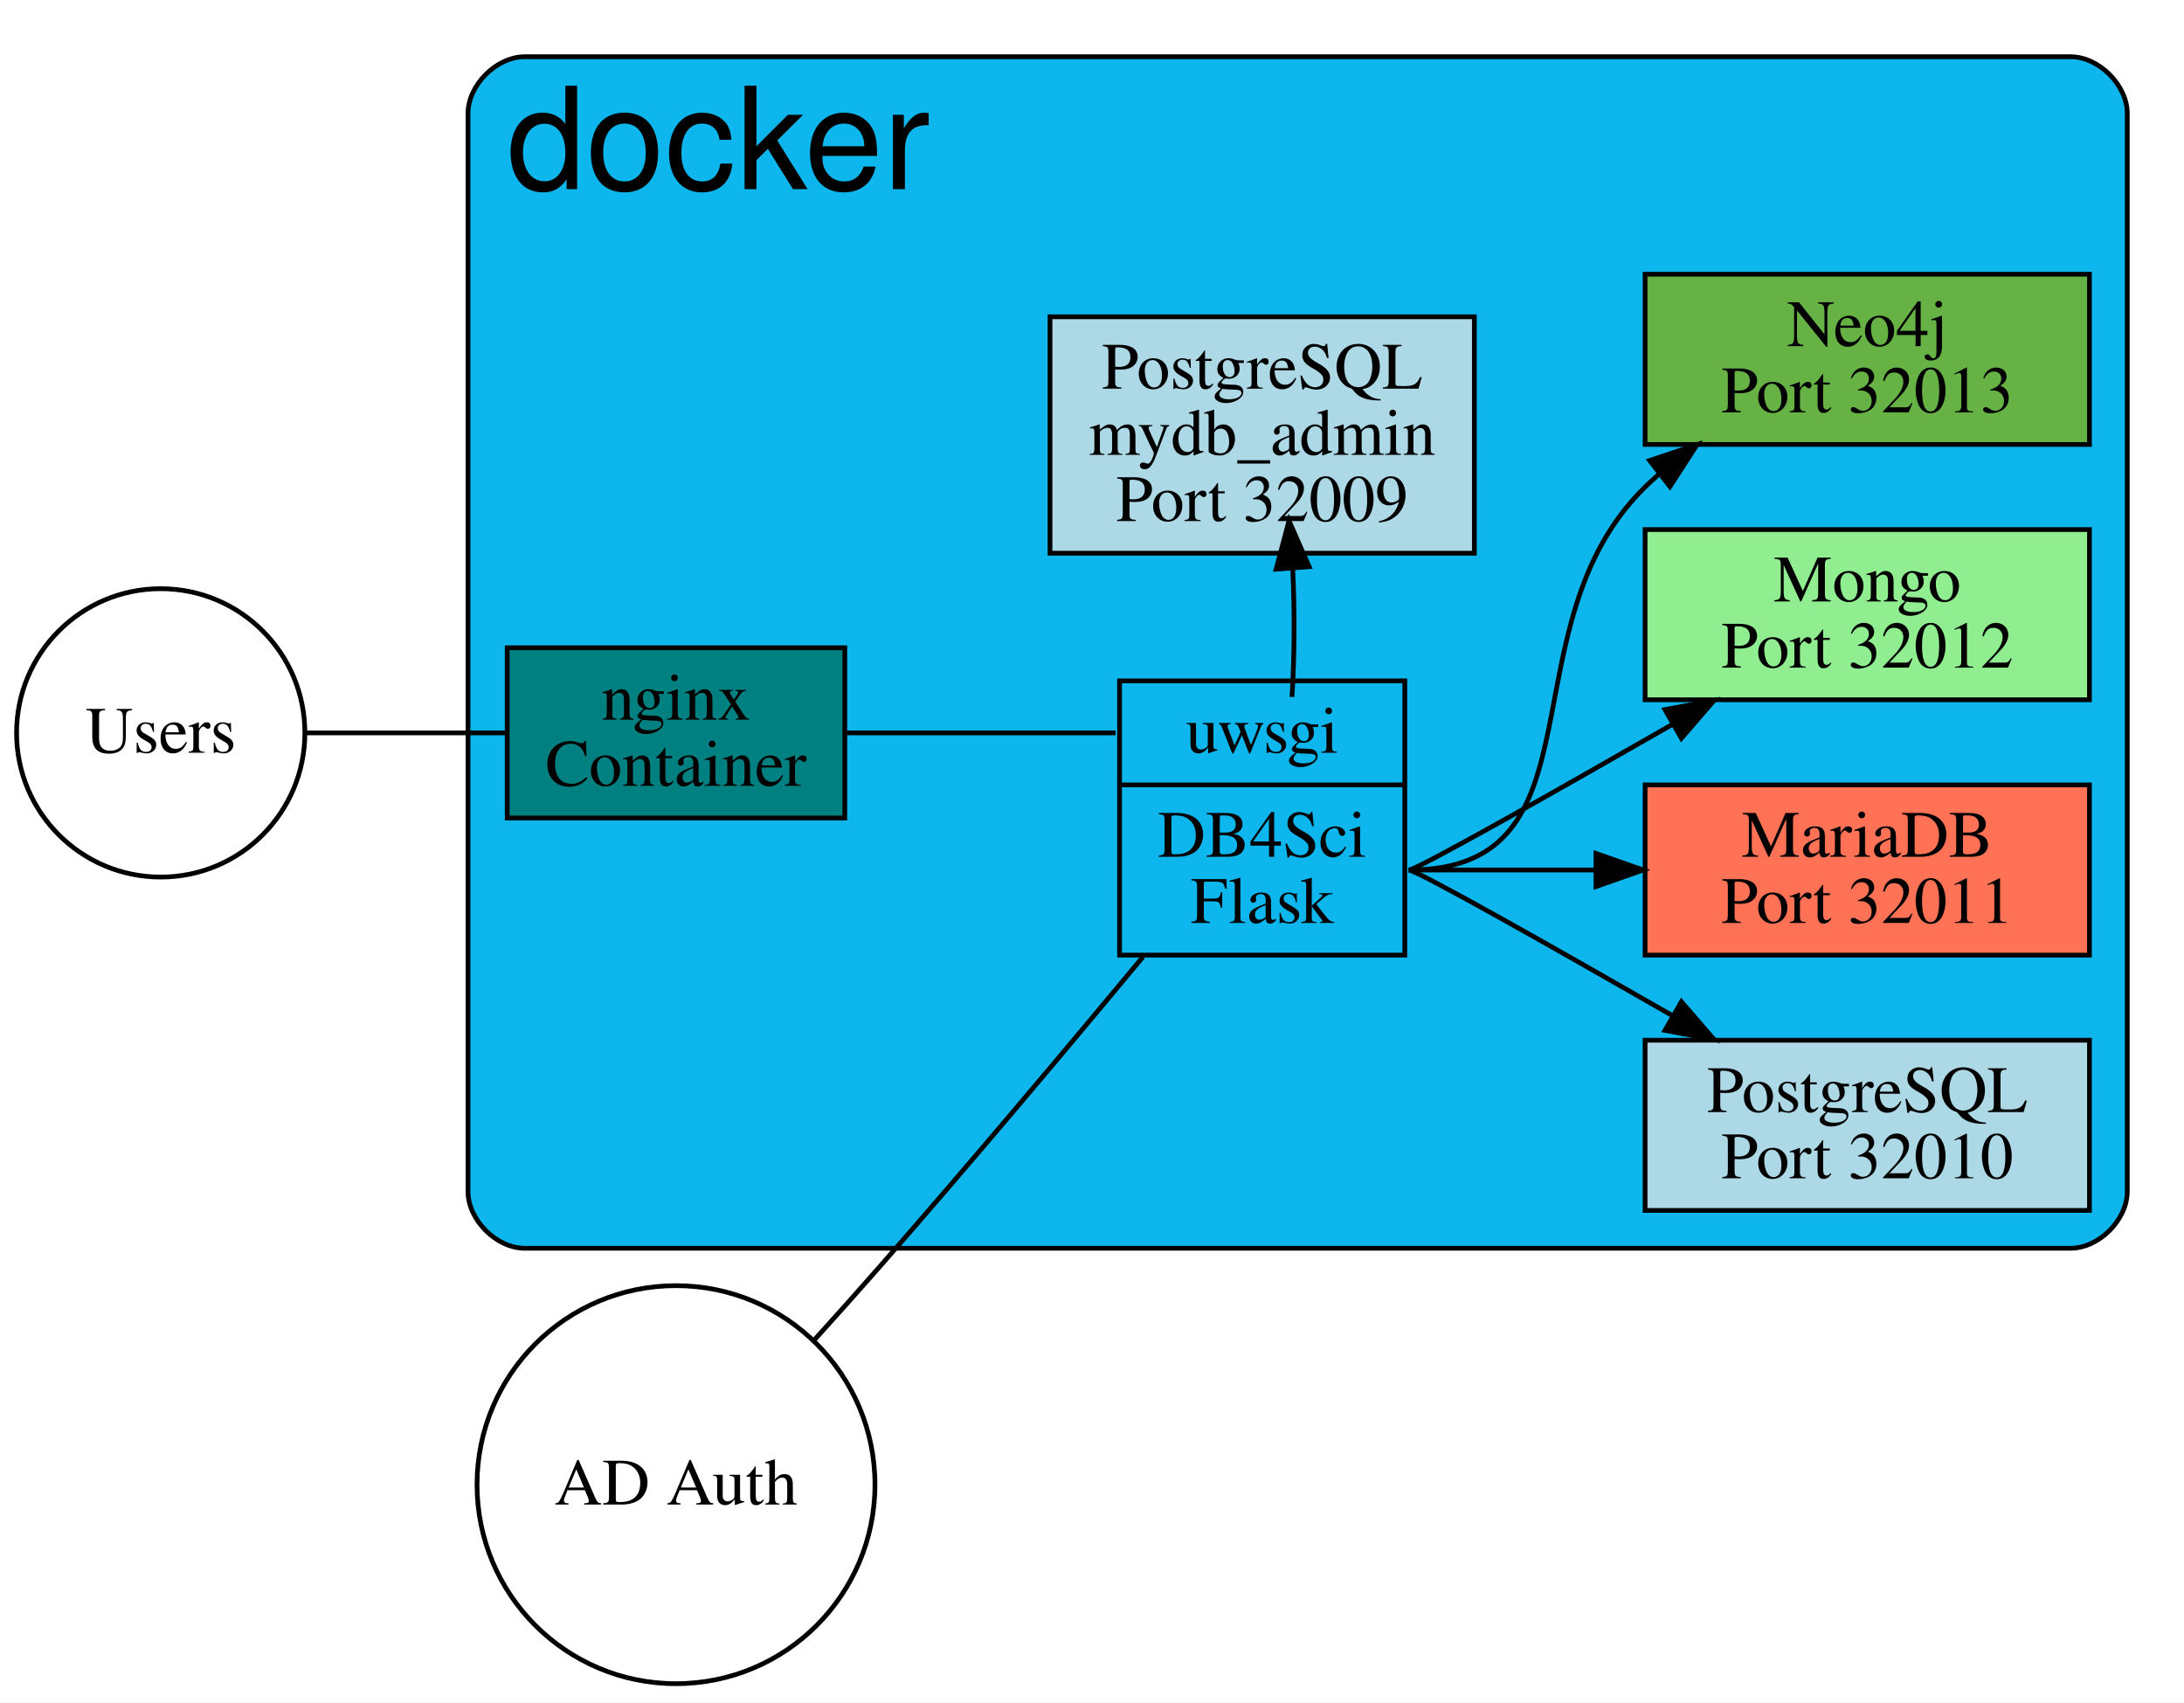
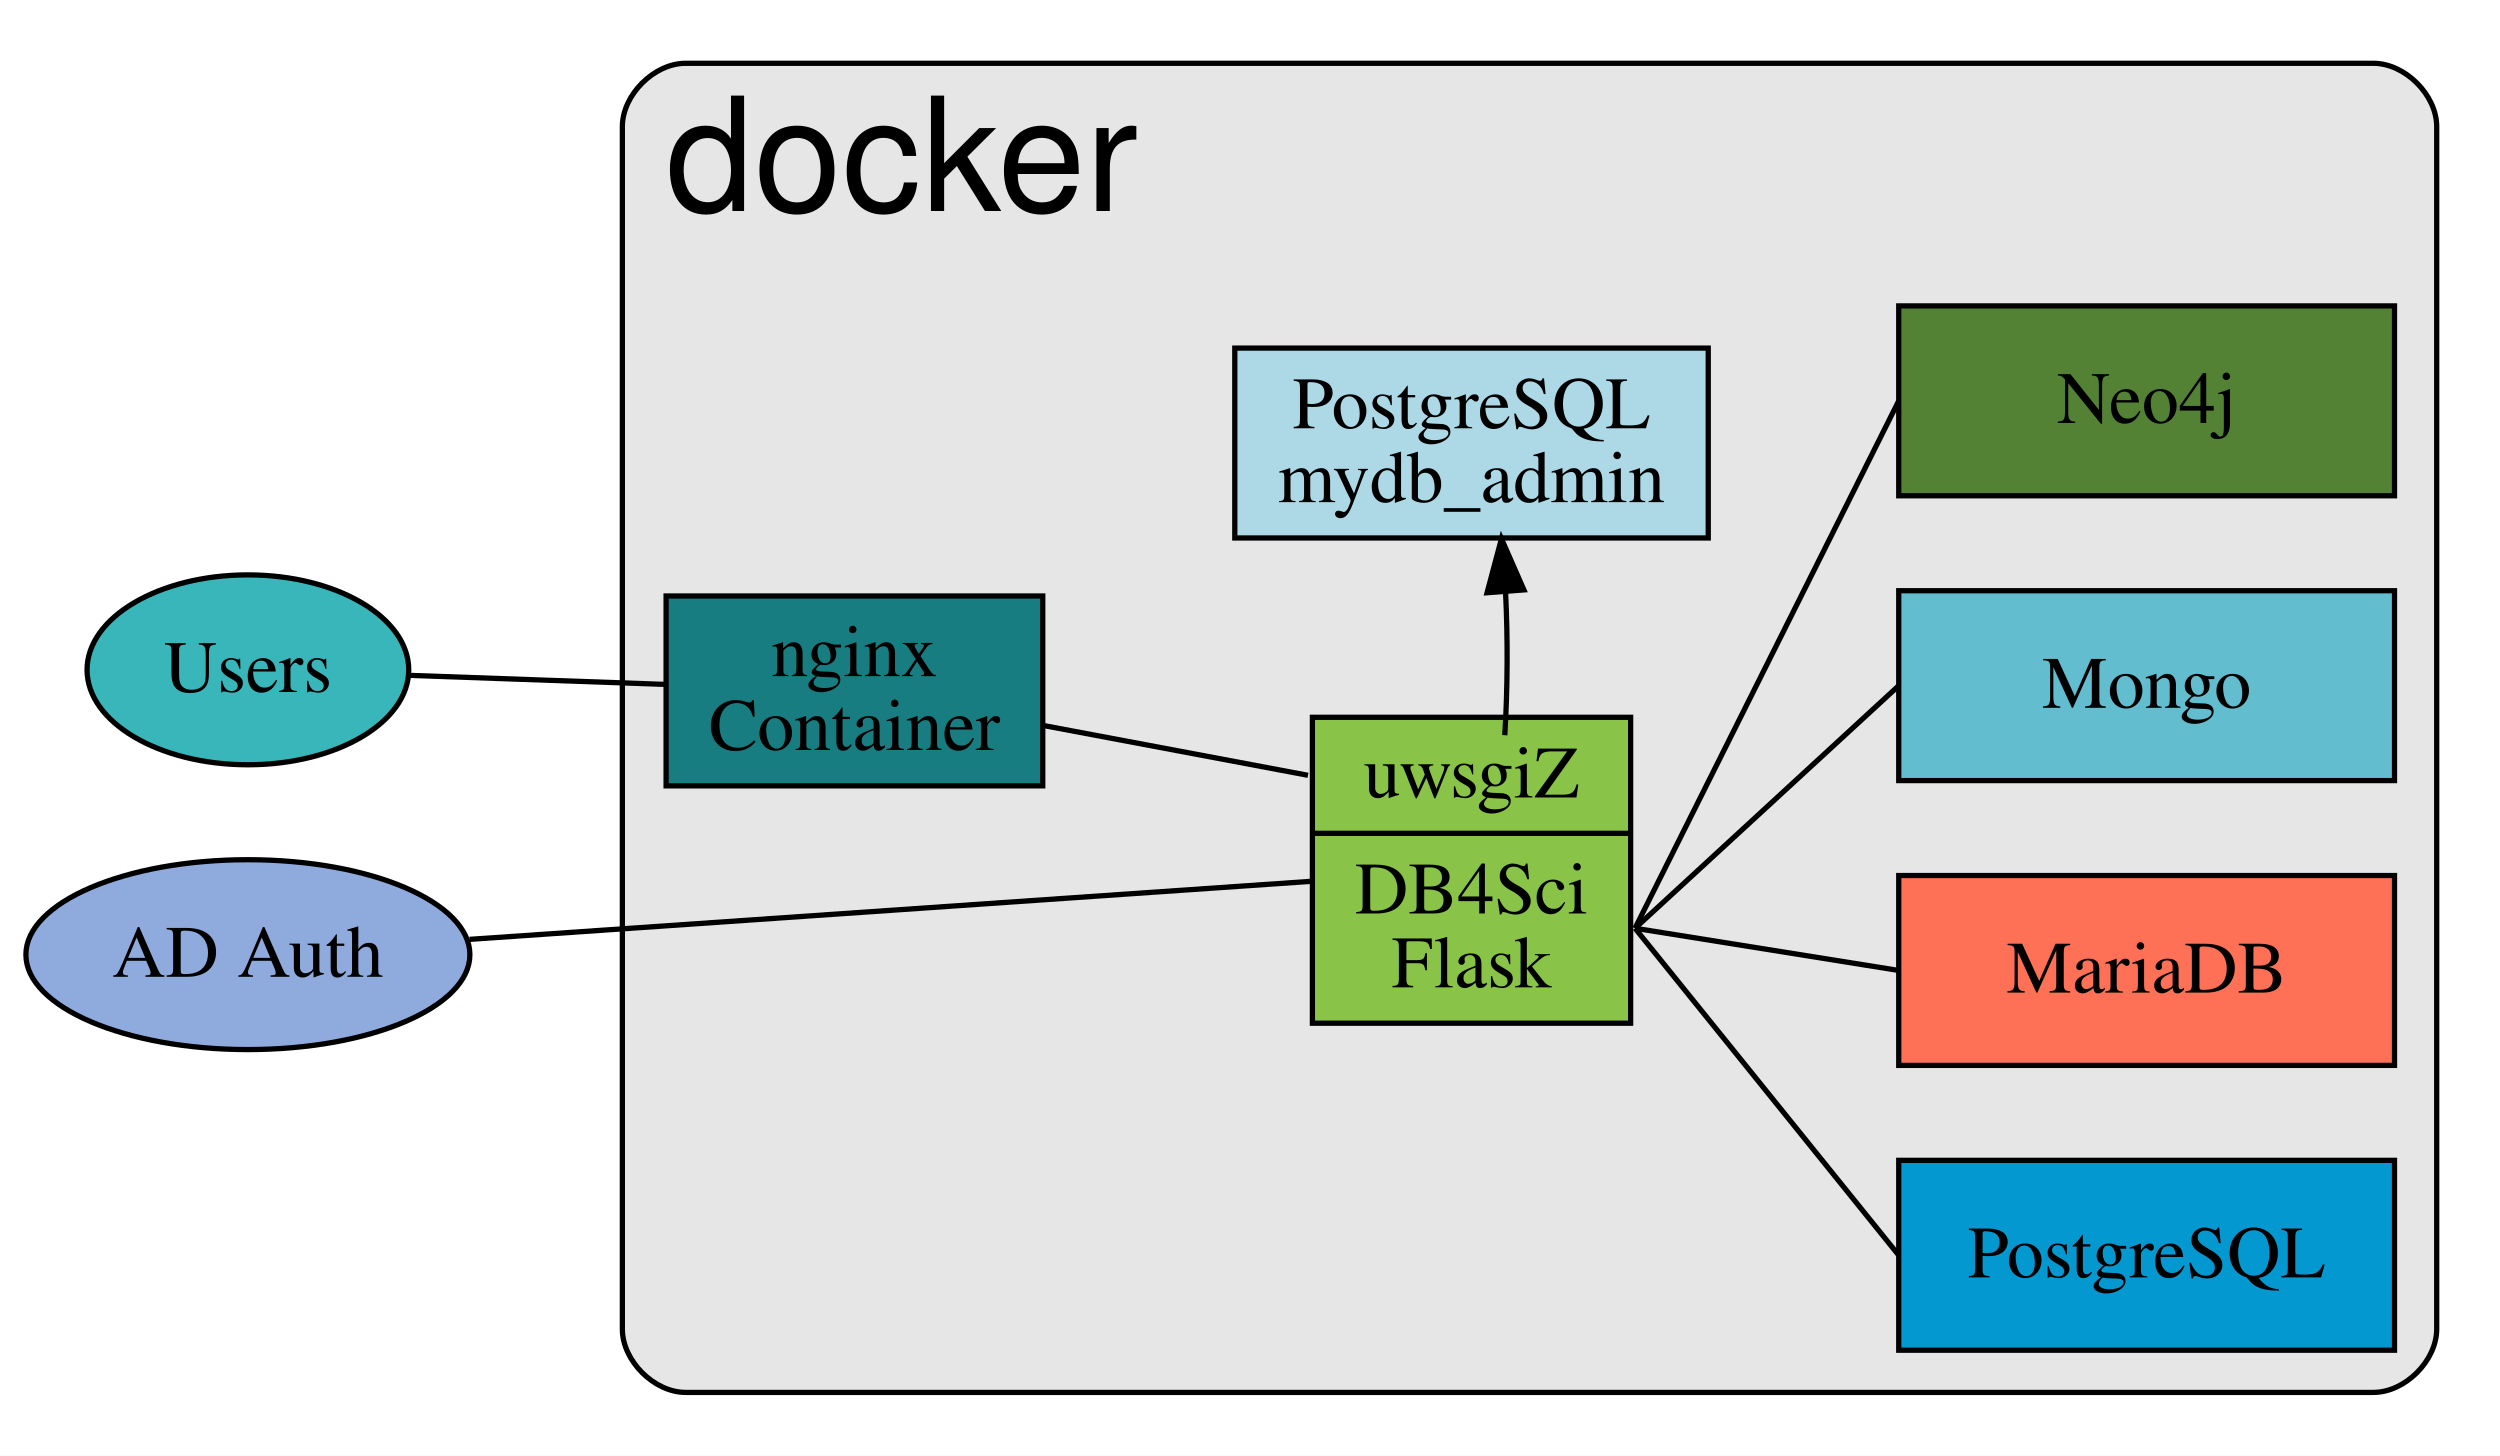
- <svg xmlns="http://www.w3.org/2000/svg" width="462pt" height="360pt" viewBox="0.00 0.00 462.00 360.00">
-   <g id="graph0" class="graph" transform="scale(1 1) rotate(0) translate(4 356)">
-     <polygon fill="white" stroke="none" points="-4,4 -4,-356 458,-356 458,4 -4,4" />
-     <g id="clust3" class="cluster">
-       <path fill="#0db7ed" stroke="black" d="M107,-92C107,-92 434,-92 434,-92 440,-92 446,-98 446,-104 446,-104 446,-332 446,-332 446,-338 440,-344 434,-344 434,-344 107,-344 107,-344 101,-344 95,-338 95,-332 95,-332 95,-104 95,-104 95,-98 101,-92 107,-92" />
-       <text text-anchor="middle" x="148.022" y="-316" font-family="Helvetica,sans-Serif" font-size="30.00">docker</text>
+ <svg xmlns="http://www.w3.org/2000/svg" width="474pt" height="276pt" viewBox="0.00 0.00 474.00 276.00">
+   <g id="graph0" class="graph" transform="scale(1 1) rotate(0) translate(4 272)">
+     <polygon fill="white" stroke="none" points="-4,4 -4,-272 470,-272 470,4 -4,4" />
+     <g id="clust2" class="cluster">
+       <path fill="#e7e6e6" stroke="black" d="M126,-8C126,-8 446,-8 446,-8 452,-8 458,-14 458,-20 458,-20 458,-248 458,-248 458,-254 452,-260 446,-260 446,-260 126,-260 126,-260 120,-260 114,-254 114,-248 114,-248 114,-20 114,-20 114,-14 120,-8 126,-8" />
+       <text text-anchor="middle" x="167.022" y="-232" font-family="Helvetica,sans-Serif" font-size="30.00">docker</text>
    </g>
    <g id="node1" class="node">
-       <ellipse fill="none" stroke="black" cx="30" cy="-201" rx="30.495" ry="30.495" />
-       <text text-anchor="middle" x="30" y="-196.8" font-family="Times,serif" font-size="14.00">Users</text>
+       <ellipse fill="#39b6b9" stroke="black" cx="43" cy="-145" rx="30.495" ry="18" />
+       <text text-anchor="middle" x="43" y="-140.8" font-family="Times,serif" font-size="14.00">Users</text>
    </g>
    <g id="node9" class="node">
-       <polygon fill="teal" stroke="black" points="174.707,-219 103.293,-219 103.293,-183 174.707,-183 174.707,-219" />
-       <text text-anchor="middle" x="139" y="-203.8" font-family="Times,serif" font-size="14.00">nginx</text>
-       <text text-anchor="middle" x="139" y="-189.8" font-family="Times,serif" font-size="14.00">Container</text>
+       <polygon fill="#187d80" stroke="black" points="193.707,-159 122.293,-159 122.293,-123 193.707,-123 193.707,-159" />
+       <text text-anchor="middle" x="158" y="-143.8" font-family="Times,serif" font-size="14.00">nginx</text>
+       <text text-anchor="middle" x="158" y="-129.8" font-family="Times,serif" font-size="14.00">Container</text>
    </g>
    <g id="edge7" class="edge">
-       <path fill="none" stroke="black" d="M60.522,-201C73.759,-201 89.466,-201 103.266,-201" />
+       <path fill="none" stroke="black" d="M73.394,-143.959C88.304,-143.432 106.514,-142.787 122.128,-142.234" />
    </g>
    <g id="node2" class="node">
-       <ellipse fill="none" stroke="black" cx="139" cy="-42" rx="42.089" ry="42.089" />
-       <text text-anchor="middle" x="139" y="-37.8" font-family="Times,serif" font-size="14.00">AD Auth</text>
+       <ellipse fill="#8faadc" stroke="black" cx="43" cy="-91" rx="42.089" ry="18" />
+       <text text-anchor="middle" x="43" y="-86.8" font-family="Times,serif" font-size="14.00">AD Auth</text>
    </g>
    <g id="node3" class="node">
-       <polygon fill="none" stroke="black" points="232.831,-154 232.831,-212 293.169,-212 293.169,-154 232.831,-154" />
-       <text text-anchor="middle" x="263" y="-196.8" font-family="Times,serif" font-size="14.00">uwsgi</text>
-       <polyline fill="none" stroke="black" points="232.831,-190 293.169,-190 " />
-       <text text-anchor="middle" x="263" y="-174.8" font-family="Times,serif" font-size="14.00">DB4Sci</text>
-       <text text-anchor="middle" x="263" y="-160.8" font-family="Times,serif" font-size="14.00">Flask</text>
+       <polygon fill="#89c348" stroke="black" points="244.831,-78 244.831,-136 305.169,-136 305.169,-78 244.831,-78" />
+       <text text-anchor="middle" x="275" y="-120.8" font-family="Times,serif" font-size="14.00">uwsgiZ</text>
+       <polyline fill="none" stroke="black" points="244.831,-114 305.169,-114 " />
+       <text text-anchor="middle" x="275" y="-98.8" font-family="Times,serif" font-size="14.00">DB4Sci</text>
+       <text text-anchor="middle" x="275" y="-84.8" font-family="Times,serif" font-size="14.00">Flask</text>
    </g>
    <g id="edge8" class="edge">
-       <path fill="none" stroke="black" d="M168.187,-72.528C172.836,-77.662 177.579,-82.959 182,-88 201.05,-109.723 222.076,-134.734 237.79,-153.638" />
+       <path fill="none" stroke="black" d="M85.013,-93.897C131.108,-97.076 203.951,-102.1 244.749,-104.914" />
    </g>
    <g id="node4" class="node">
-       <polygon fill="lightblue" stroke="black" points="307.883,-289 218.117,-289 218.117,-239 307.883,-239 307.883,-289" />
-       <text text-anchor="middle" x="263" y="-273.8" font-family="Times,serif" font-size="14.00">PostgreSQL</text>
-       <text text-anchor="middle" x="263" y="-259.8" font-family="Times,serif" font-size="14.00">mydb_admin</text>
-       <text text-anchor="middle" x="263" y="-245.8" font-family="Times,serif" font-size="14.00">Port 32009</text>
+       <polygon fill="lightblue" stroke="black" points="319.883,-206 230.117,-206 230.117,-170 319.883,-170 319.883,-206" />
+       <text text-anchor="middle" x="275" y="-190.8" font-family="Times,serif" font-size="14.00">PostgreSQL</text>
+       <text text-anchor="middle" x="275" y="-176.8" font-family="Times,serif" font-size="14.00">mydb_admin</text>
    </g>
    <g id="edge2" class="edge">
-       <path fill="none" stroke="black" d="M269.455,-235.7C269.893,-226.898 269.843,-217.199 269.304,-208.604" />
-       <polygon fill="black" stroke="black" points="265.951,-235.62 268.678,-245.858 272.931,-236.154 265.951,-235.62" />
+       <path fill="none" stroke="black" d="M281.455,-159.7C281.893,-150.898 281.843,-141.199 281.304,-132.604" />
+       <polygon fill="black" stroke="black" points="277.951,-159.62 280.678,-169.858 284.931,-160.154 277.951,-159.62" />
    </g>
    <g id="node5" class="node">
-       <polygon fill="lightblue" stroke="black" points="438,-136 344,-136 344,-100 438,-100 438,-136" />
-       <text text-anchor="middle" x="391" y="-120.8" font-family="Times,serif" font-size="14.00">PostgreSQL</text>
-       <text text-anchor="middle" x="391" y="-106.8" font-family="Times,serif" font-size="14.00">Port 32010</text>
+       <polygon fill="#0399d0" stroke="black" points="450,-52 356,-52 356,-16 450,-16 450,-52" />
+       <text text-anchor="middle" x="403" y="-29.8" font-family="Times,serif" font-size="14.00">PostgreSQL</text>
    </g>
    <g id="edge6" class="edge">
-       <path fill="none" stroke="black" d="M294,-172C295.673,-172 324.225,-155.851 349.758,-141.216" />
-       <polygon fill="black" stroke="black" points="351.684,-144.146 358.614,-136.131 348.199,-138.075 351.684,-144.146" />
+       <path fill="none" stroke="black" d="M306,-96C306,-96 356,-34 356,-34" />
    </g>
    <g id="node6" class="node">
-       <polygon fill="#ff7256" stroke="black" points="438,-190 344,-190 344,-154 438,-154 438,-190" />
-       <text text-anchor="middle" x="391" y="-174.8" font-family="Times,serif" font-size="14.00">MariaDB</text>
-       <text text-anchor="middle" x="391" y="-160.8" font-family="Times,serif" font-size="14.00">Port 32011</text>
+       <polygon fill="#ff7156" stroke="black" points="450,-106 356,-106 356,-70 450,-70 450,-106" />
+       <text text-anchor="middle" x="403" y="-83.8" font-family="Times,serif" font-size="14.00">MariaDB</text>
    </g>
    <g id="edge5" class="edge">
-       <path fill="none" stroke="black" d="M294,-172C306.757,-172 320.467,-172 333.42,-172" />
-       <polygon fill="black" stroke="black" points="333.613,-175.5 343.613,-172 333.613,-168.5 333.613,-175.5" />
+       <path fill="none" stroke="black" d="M306,-96C306,-96 356,-88 356,-88" />
    </g>
    <g id="node7" class="node">
-       <polygon fill="lightgreen" stroke="black" points="438,-244 344,-244 344,-208 438,-208 438,-244" />
-       <text text-anchor="middle" x="391" y="-228.8" font-family="Times,serif" font-size="14.00">Mongo</text>
-       <text text-anchor="middle" x="391" y="-214.8" font-family="Times,serif" font-size="14.00">Port 32012</text>
+       <polygon fill="#62bdcf" stroke="black" points="450,-160 356,-160 356,-124 450,-124 450,-160" />
+       <text text-anchor="middle" x="403" y="-137.8" font-family="Times,serif" font-size="14.00">Mongo</text>
    </g>
    <g id="edge4" class="edge">
-       <path fill="none" stroke="black" d="M294,-172C295.673,-172 324.225,-188.149 349.758,-202.784" />
-       <polygon fill="black" stroke="black" points="348.199,-205.925 358.614,-207.869 351.684,-199.854 348.199,-205.925" />
+       <path fill="none" stroke="black" d="M306,-96C306,-96 356,-142 356,-142" />
    </g>
    <g id="node8" class="node">
-       <polygon fill="#66b245" stroke="black" points="438,-298 344,-298 344,-262 438,-262 438,-298" />
-       <text text-anchor="middle" x="391" y="-282.8" font-family="Times,serif" font-size="14.00">Neo4j</text>
-       <text text-anchor="middle" x="391" y="-268.8" font-family="Times,serif" font-size="14.00">Port 32013</text>
+       <polygon fill="#548235" stroke="black" points="450,-214 356,-214 356,-178 450,-178 450,-214" />
+       <text text-anchor="middle" x="403" y="-191.8" font-family="Times,serif" font-size="14.00">Neo4j</text>
    </g>
    <g id="edge3" class="edge">
-       <path fill="none" stroke="black" d="M294,-172C336.306,-172 313.754,-223.42 344,-253 344.931,-253.91 345.899,-254.802 346.896,-255.675" />
-       <polygon fill="black" stroke="black" points="344.964,-258.607 355.009,-261.976 349.258,-253.078 344.964,-258.607" />
+       <path fill="none" stroke="black" d="M306,-96C306,-96 356,-196 356,-196" />
    </g>
    <g id="edge1" class="edge">
-       <path fill="none" stroke="black" d="M174.949,-201C192.134,-201 213.153,-201 232,-201" />
+       <path fill="none" stroke="black" d="M194.063,-134.4C217.478,-129.992 244,-125 244,-125" />
    </g>
  </g>
</svg>
